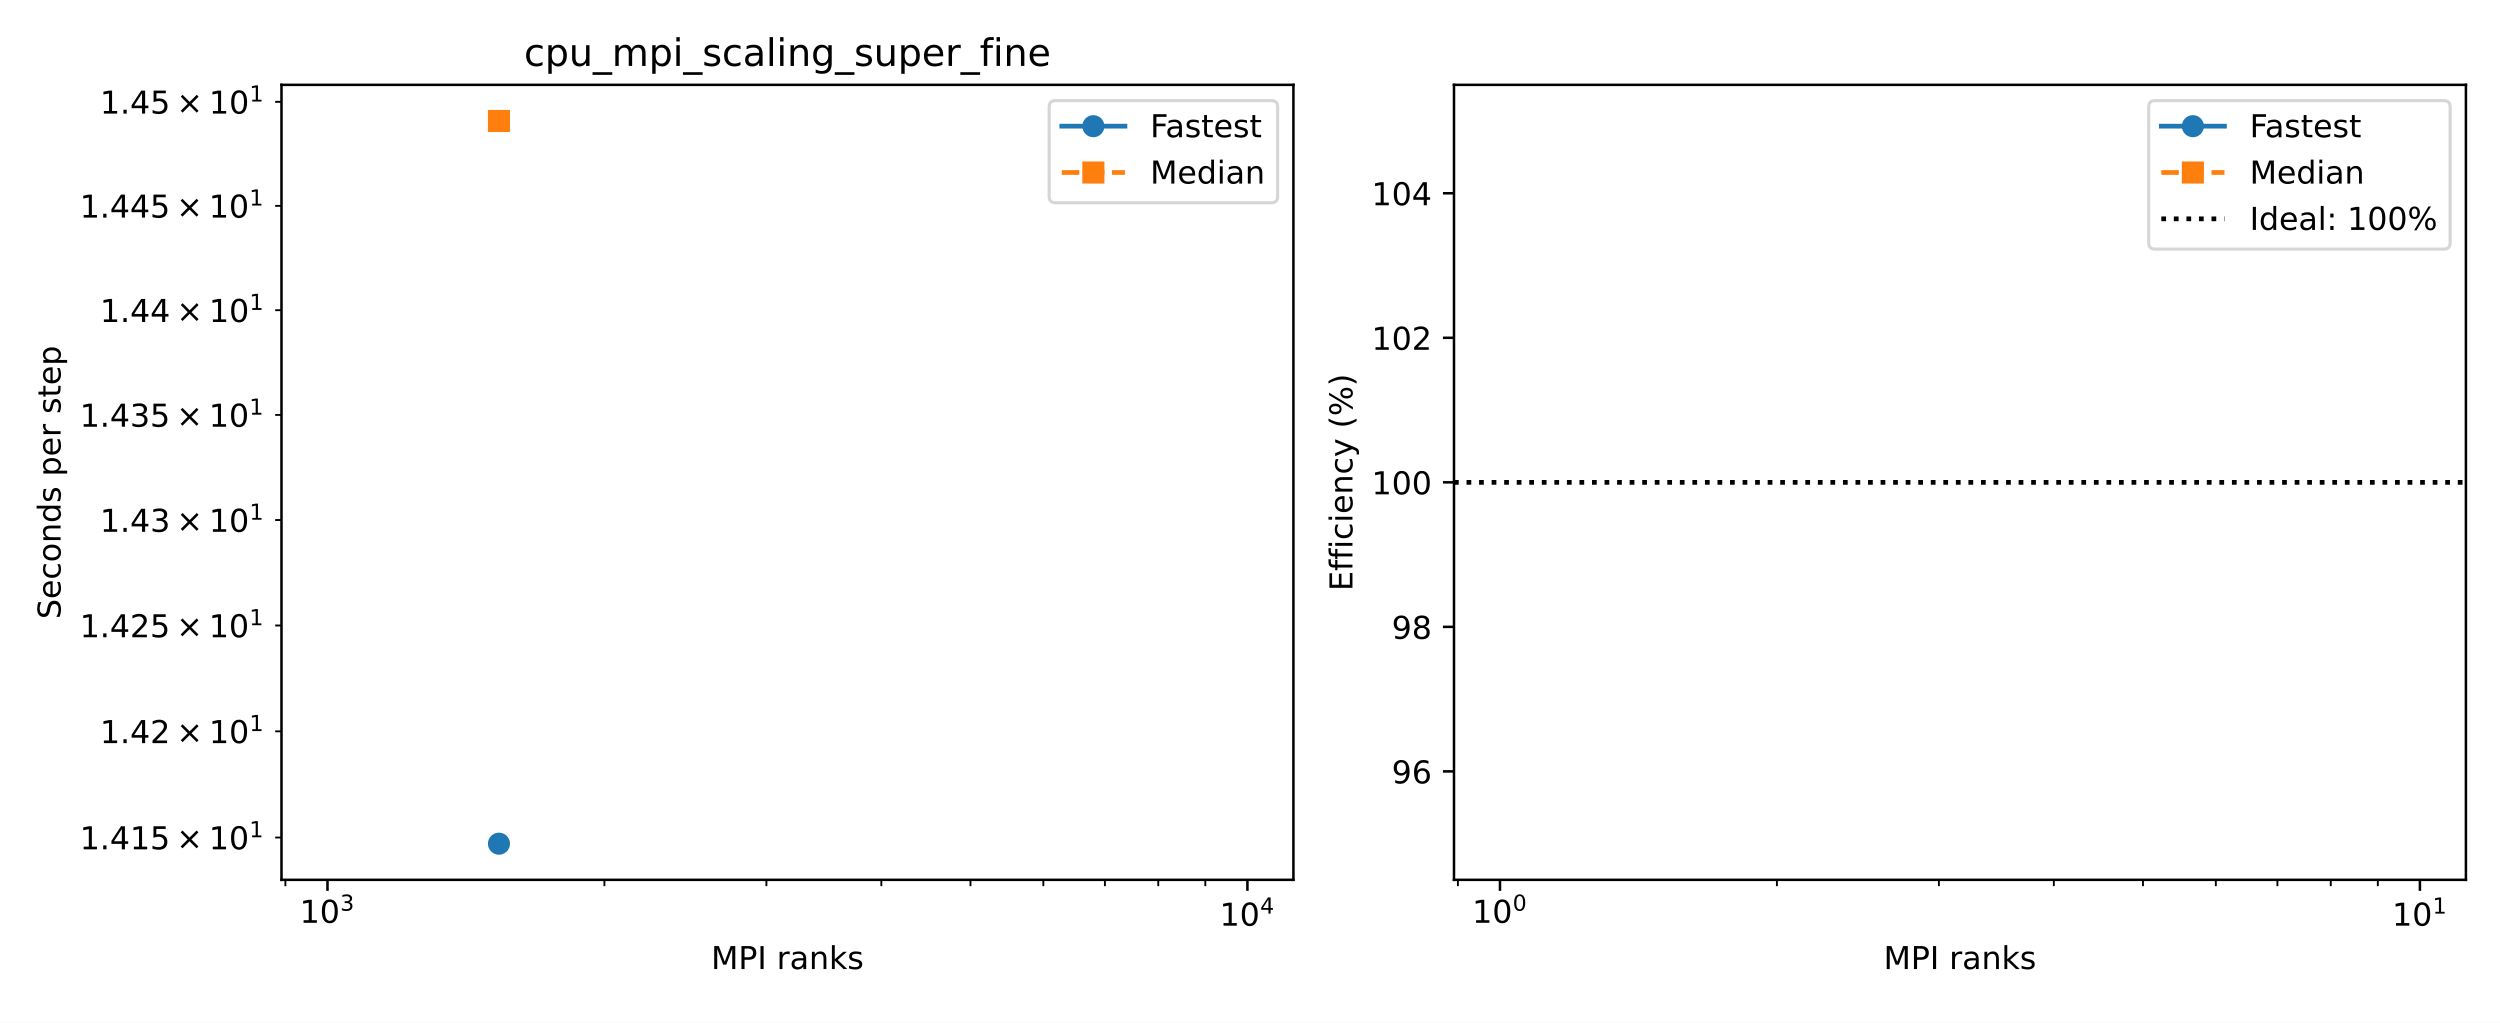
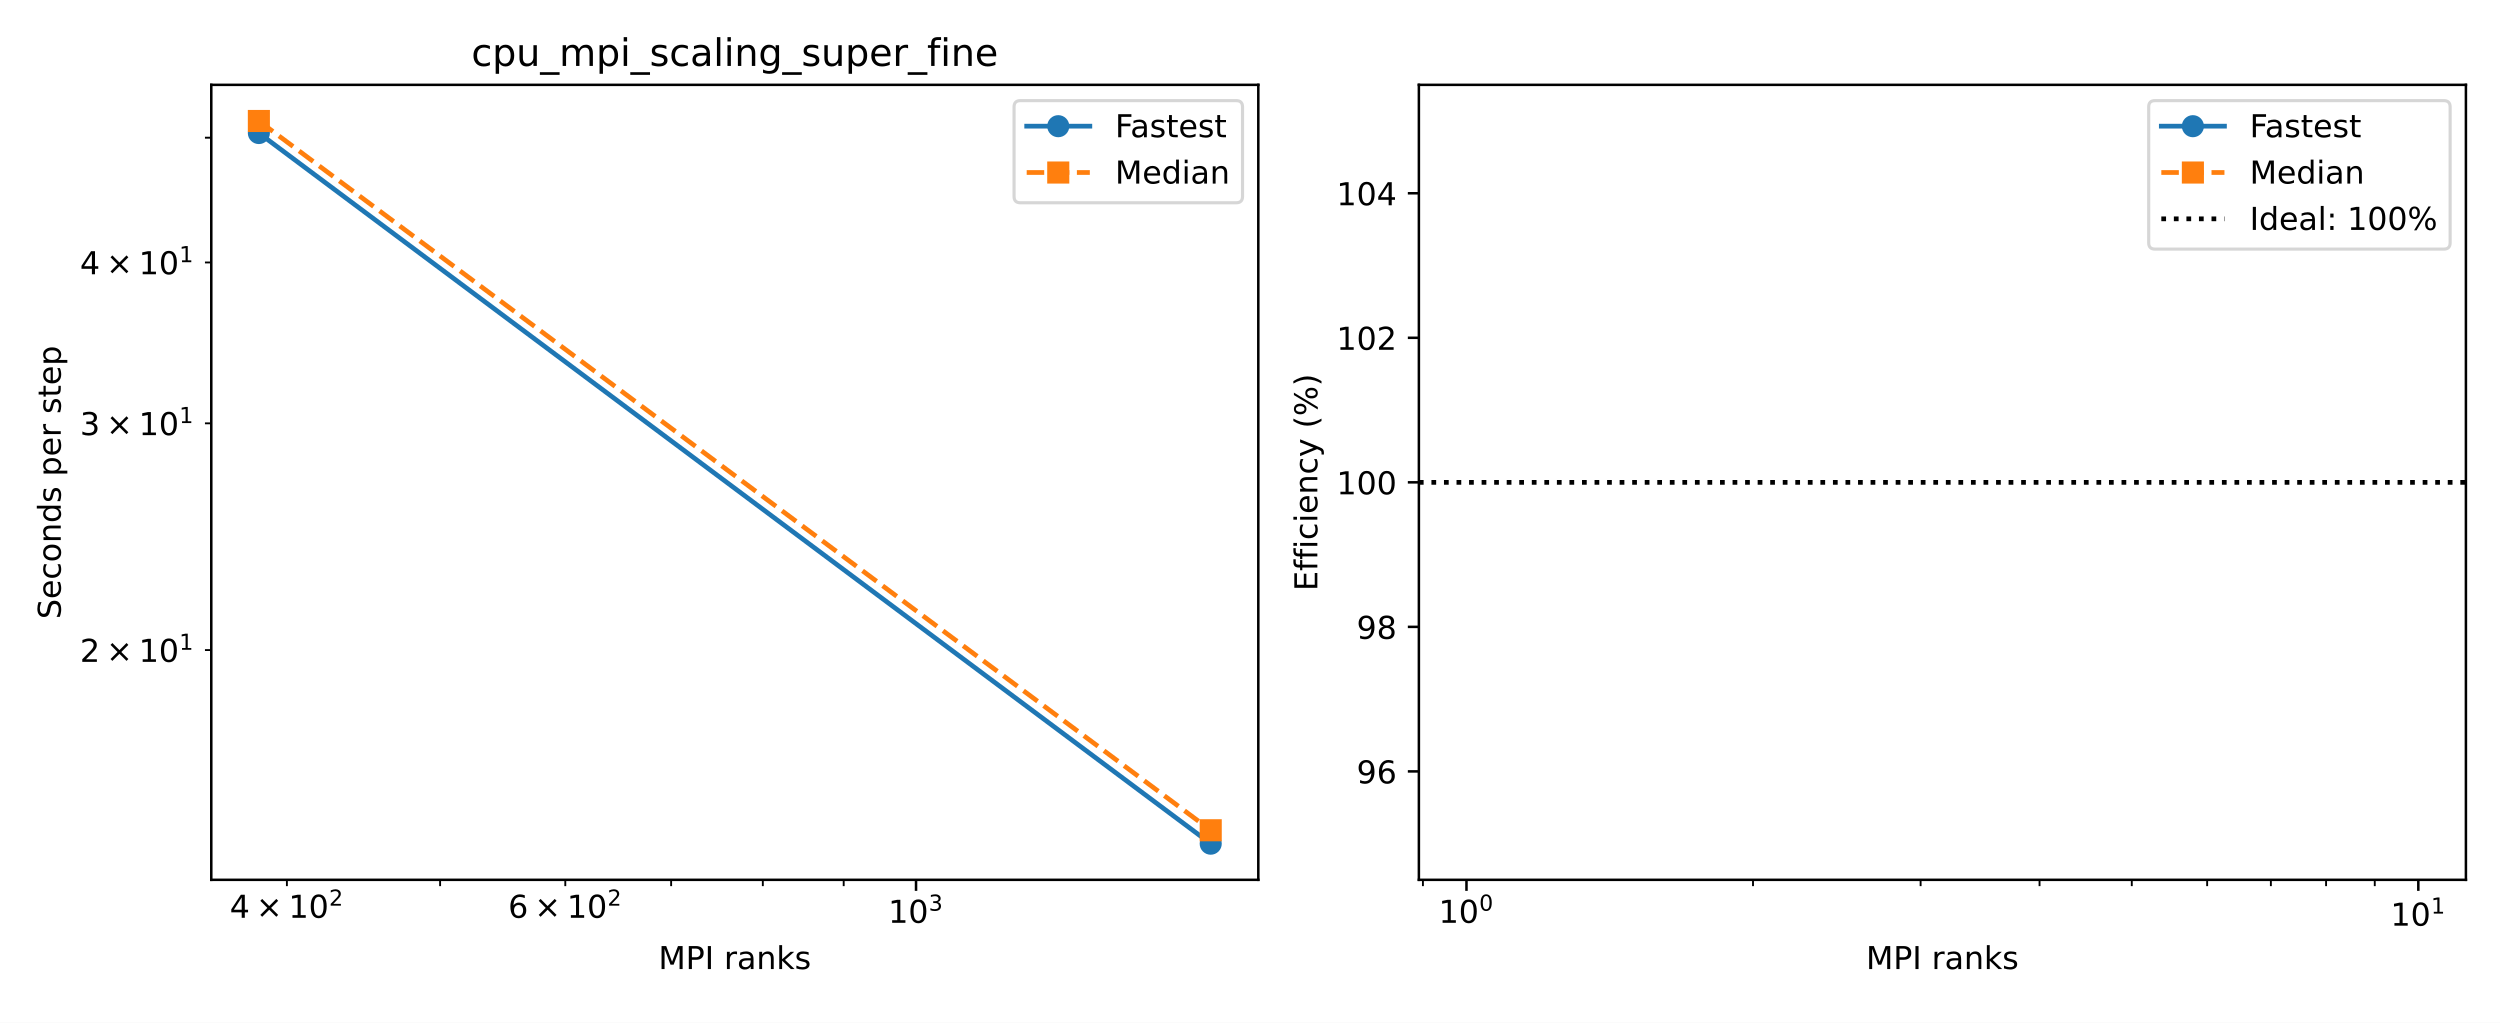
<svg xmlns="http://www.w3.org/2000/svg" xmlns:xlink="http://www.w3.org/1999/xlink" width="792pt" height="324pt" viewBox="0 0 792 324" version="1.1">
  <defs>
    <style type="text/css">*{stroke-linejoin: round; stroke-linecap: butt}</style>
  </defs>
  <g id="figure_1">
    <g id="patch_1">
      <path d="M 0 324 L 792 324 L 792 0 L 0 0 z " style="fill: #ffffff" />
    </g>
    <g id="axes_1">
      <g id="patch_2">
-         <path d="M 89.175 278.728 L 409.753 278.728 L 409.753 26.88 L 89.175 26.88 z " style="fill: #ffffff" />
+         <path d="M 66.932 278.728 L 398.631 278.728 L 398.631 26.88 L 66.932 26.88 z " style="fill: #ffffff" />
      </g>
      <g id="matplotlib.axis_1">
        <g id="xtick_1">
          <g id="line2d_1">
            <defs>
              <path id="m915a4b6a7f" d="M 0 0 L 0 3.5 " style="stroke: #000000; stroke-width: 0.8" />
            </defs>
            <g>
-               <use xlink:href="#m915a4b6a7f" x="103.747" y="278.728" style="stroke: #000000; stroke-width: 0.8" />
+               <use xlink:href="#m915a4b6a7f" x="290.199" y="278.728" style="stroke: #000000; stroke-width: 0.8" />
            </g>
          </g>
          <g id="text_1">
-             <g transform="translate(94.9468 293.3264)">
+             <g transform="translate(281.3987 293.3264)">
              <text>
                <tspan x="0" y="-0.977" style="font-size: 10px; font-family: 'DejaVu Sans'">1</tspan>
                <tspan x="6.362" y="-0.977" style="font-size: 10px; font-family: 'DejaVu Sans'">0</tspan>
                <tspan x="12.82" y="-4.805" style="font-size: 7px; font-family: 'DejaVu Sans'">3</tspan>
              </text>
            </g>
          </g>
        </g>
        <g id="xtick_2">
          <g id="line2d_2">
-             <g>
-               <use xlink:href="#m915a4b6a7f" x="395.181" y="278.728" style="stroke: #000000; stroke-width: 0.8" />
-             </g>
-           </g>
-           <g id="text_2">
-             <g transform="translate(386.3808 293.3264)">
-               <text>
-                 <tspan x="0" y="-0.064" style="font-size: 10px; font-family: 'DejaVu Sans'">1</tspan>
-                 <tspan x="6.362" y="-0.064" style="font-size: 10px; font-family: 'DejaVu Sans'">0</tspan>
-                 <tspan x="12.82" y="-3.892" style="font-size: 7px; font-family: 'DejaVu Sans'">4</tspan>
-               </text>
-             </g>
-           </g>
-         </g>
-         <g id="xtick_3">
-           <g id="line2d_3">
            <defs>
              <path id="m72433dea88" d="M 0 0 L 0 2 " style="stroke: #000000; stroke-width: 0.6" />
            </defs>
            <g>
-               <use xlink:href="#m72433dea88" x="90.412" y="278.728" style="stroke: #000000; stroke-width: 0.6" />
+               <use xlink:href="#m72433dea88" x="90.889" y="278.728" style="stroke: #000000; stroke-width: 0.6" />
+             </g>
+           </g>
+           <g id="text_2">
+             <g transform="translate(72.78851 291.7264)">
+               <text>
+                 <tspan x="0" y="-0.977" style="font-size: 10px; font-family: 'DejaVu Sans'">4</tspan>
+                 <tspan x="8.311" y="-0.977" style="font-size: 10px; font-family: 'DejaVu Sans'">×</tspan>
+                 <tspan x="18.638" y="-0.977" style="font-size: 10px; font-family: 'DejaVu Sans'">1</tspan>
+                 <tspan x="25" y="-0.977" style="font-size: 10px; font-family: 'DejaVu Sans'">0</tspan>
+                 <tspan x="31.458" y="-4.805" style="font-size: 7px; font-family: 'DejaVu Sans'">2</tspan>
+               </text>
+             </g>
+           </g>
+         </g>
+         <g id="xtick_3">
+           <g id="line2d_3">
+             <g>
+               <use xlink:href="#m72433dea88" x="139.426" y="278.728" style="stroke: #000000; stroke-width: 0.6" />
            </g>
          </g>
        </g>
        <g id="xtick_4">
          <g id="line2d_4">
            <g>
-               <use xlink:href="#m72433dea88" x="191.477" y="278.728" style="stroke: #000000; stroke-width: 0.6" />
+               <use xlink:href="#m72433dea88" x="179.085" y="278.728" style="stroke: #000000; stroke-width: 0.6" />
+             </g>
+           </g>
+           <g id="text_3">
+             <g transform="translate(160.9847 291.7264)">
+               <text>
+                 <tspan x="0" y="-0.977" style="font-size: 10px; font-family: 'DejaVu Sans'">6</tspan>
+                 <tspan x="8.311" y="-0.977" style="font-size: 10px; font-family: 'DejaVu Sans'">×</tspan>
+                 <tspan x="18.638" y="-0.977" style="font-size: 10px; font-family: 'DejaVu Sans'">1</tspan>
+                 <tspan x="25" y="-0.977" style="font-size: 10px; font-family: 'DejaVu Sans'">0</tspan>
+                 <tspan x="31.458" y="-4.805" style="font-size: 7px; font-family: 'DejaVu Sans'">2</tspan>
+               </text>
            </g>
          </g>
        </g>
        <g id="xtick_5">
          <g id="line2d_5">
            <g>
-               <use xlink:href="#m72433dea88" x="242.796" y="278.728" style="stroke: #000000; stroke-width: 0.6" />
+               <use xlink:href="#m72433dea88" x="212.615" y="278.728" style="stroke: #000000; stroke-width: 0.6" />
            </g>
          </g>
        </g>
        <g id="xtick_6">
          <g id="line2d_6">
            <g>
-               <use xlink:href="#m72433dea88" x="279.208" y="278.728" style="stroke: #000000; stroke-width: 0.6" />
+               <use xlink:href="#m72433dea88" x="241.661" y="278.728" style="stroke: #000000; stroke-width: 0.6" />
            </g>
          </g>
        </g>
        <g id="xtick_7">
          <g id="line2d_7">
            <g>
-               <use xlink:href="#m72433dea88" x="307.45" y="278.728" style="stroke: #000000; stroke-width: 0.6" />
-             </g>
-           </g>
-         </g>
-         <g id="xtick_8">
-           <g id="line2d_8">
-             <g>
-               <use xlink:href="#m72433dea88" x="330.527" y="278.728" style="stroke: #000000; stroke-width: 0.6" />
-             </g>
-           </g>
-         </g>
-         <g id="xtick_9">
-           <g id="line2d_9">
-             <g>
-               <use xlink:href="#m72433dea88" x="350.037" y="278.728" style="stroke: #000000; stroke-width: 0.6" />
-             </g>
-           </g>
-         </g>
-         <g id="xtick_10">
-           <g id="line2d_10">
-             <g>
-               <use xlink:href="#m72433dea88" x="366.938" y="278.728" style="stroke: #000000; stroke-width: 0.6" />
-             </g>
-           </g>
-         </g>
-         <g id="xtick_11">
-           <g id="line2d_11">
-             <g>
-               <use xlink:href="#m72433dea88" x="381.846" y="278.728" style="stroke: #000000; stroke-width: 0.6" />
-             </g>
-           </g>
-         </g>
-         <g id="text_3">
-           <text style="font-size: 10px; font-family: 'DejaVu Sans', 'Bitstream Vera Sans', 'Computer Modern Sans Serif', 'Lucida Grande', 'Verdana', 'Geneva', 'Lucid', 'Arial', 'Helvetica', 'Avant Garde', sans-serif; text-anchor: middle" x="249.464" y="307.005" transform="rotate(-0 249.4638 307.0046)">MPI ranks</text>
+               <use xlink:href="#m72433dea88" x="267.281" y="278.728" style="stroke: #000000; stroke-width: 0.6" />
+             </g>
+           </g>
+         </g>
+         <g id="text_4">
+           <text style="font-size: 10px; font-family: 'DejaVu Sans', 'Bitstream Vera Sans', 'Computer Modern Sans Serif', 'Lucida Grande', 'Verdana', 'Geneva', 'Lucid', 'Arial', 'Helvetica', 'Avant Garde', sans-serif; text-anchor: middle" x="232.781" y="307.005" transform="rotate(-0 232.7813 307.0046)">MPI ranks</text>
        </g>
      </g>
      <g id="matplotlib.axis_2">
        <g id="ytick_1">
-           <g id="line2d_12">
+           <g id="line2d_8">
            <defs>
              <path id="m3884b080c1" d="M 0 0 L -2 0 " style="stroke: #000000; stroke-width: 0.6" />
            </defs>
            <g>
-               <use xlink:href="#m3884b080c1" x="89.175" y="265.33" style="stroke: #000000; stroke-width: 0.6" />
-             </g>
-           </g>
-           <g id="text_4">
-             <g transform="translate(25.2751 269.1293)">
-               <text>
-                 <tspan x="0" y="-0.064" style="font-size: 10px; font-family: 'DejaVu Sans'">1</tspan>
-                 <tspan x="6.362" y="-0.064" style="font-size: 10px; font-family: 'DejaVu Sans'">.</tspan>
-                 <tspan x="9.541" y="-0.064" style="font-size: 10px; font-family: 'DejaVu Sans'">4</tspan>
-                 <tspan x="15.903" y="-0.064" style="font-size: 10px; font-family: 'DejaVu Sans'">1</tspan>
-                 <tspan x="22.266" y="-0.064" style="font-size: 10px; font-family: 'DejaVu Sans'">5</tspan>
-                 <tspan x="30.576" y="-0.064" style="font-size: 10px; font-family: 'DejaVu Sans'">×</tspan>
-                 <tspan x="40.903" y="-0.064" style="font-size: 10px; font-family: 'DejaVu Sans'">1</tspan>
-                 <tspan x="47.266" y="-0.064" style="font-size: 10px; font-family: 'DejaVu Sans'">0</tspan>
-                 <tspan x="53.724" y="-3.892" style="font-size: 7px; font-family: 'DejaVu Sans'">1</tspan>
+               <use xlink:href="#m3884b080c1" x="66.932" y="205.946" style="stroke: #000000; stroke-width: 0.6" />
+             </g>
+           </g>
+           <g id="text_5">
+             <g transform="translate(25.33174 209.7451)">
+               <text>
+                 <tspan x="0" y="-0.064" style="font-size: 10px; font-family: 'DejaVu Sans'">2</tspan>
+                 <tspan x="8.311" y="-0.064" style="font-size: 10px; font-family: 'DejaVu Sans'">×</tspan>
+                 <tspan x="18.638" y="-0.064" style="font-size: 10px; font-family: 'DejaVu Sans'">1</tspan>
+                 <tspan x="25" y="-0.064" style="font-size: 10px; font-family: 'DejaVu Sans'">0</tspan>
+                 <tspan x="31.458" y="-3.892" style="font-size: 7px; font-family: 'DejaVu Sans'">1</tspan>
              </text>
            </g>
          </g>
        </g>
        <g id="ytick_2">
-           <g id="line2d_13">
-             <g>
-               <use xlink:href="#m3884b080c1" x="89.175" y="231.684" style="stroke: #000000; stroke-width: 0.6" />
-             </g>
-           </g>
-           <g id="text_5">
-             <g transform="translate(31.6751 235.4835)">
-               <text>
-                 <tspan x="0" y="-0.064" style="font-size: 10px; font-family: 'DejaVu Sans'">1</tspan>
-                 <tspan x="6.362" y="-0.064" style="font-size: 10px; font-family: 'DejaVu Sans'">.</tspan>
-                 <tspan x="9.541" y="-0.064" style="font-size: 10px; font-family: 'DejaVu Sans'">4</tspan>
-                 <tspan x="15.903" y="-0.064" style="font-size: 10px; font-family: 'DejaVu Sans'">2</tspan>
-                 <tspan x="24.214" y="-0.064" style="font-size: 10px; font-family: 'DejaVu Sans'">×</tspan>
-                 <tspan x="34.541" y="-0.064" style="font-size: 10px; font-family: 'DejaVu Sans'">1</tspan>
-                 <tspan x="40.903" y="-0.064" style="font-size: 10px; font-family: 'DejaVu Sans'">0</tspan>
-                 <tspan x="47.361" y="-3.892" style="font-size: 7px; font-family: 'DejaVu Sans'">1</tspan>
+           <g id="line2d_9">
+             <g>
+               <use xlink:href="#m3884b080c1" x="66.932" y="134.116" style="stroke: #000000; stroke-width: 0.6" />
+             </g>
+           </g>
+           <g id="text_6">
+             <g transform="translate(25.33174 137.9155)">
+               <text>
+                 <tspan x="0" y="-0.064" style="font-size: 10px; font-family: 'DejaVu Sans'">3</tspan>
+                 <tspan x="8.311" y="-0.064" style="font-size: 10px; font-family: 'DejaVu Sans'">×</tspan>
+                 <tspan x="18.638" y="-0.064" style="font-size: 10px; font-family: 'DejaVu Sans'">1</tspan>
+                 <tspan x="25" y="-0.064" style="font-size: 10px; font-family: 'DejaVu Sans'">0</tspan>
+                 <tspan x="31.458" y="-3.892" style="font-size: 7px; font-family: 'DejaVu Sans'">1</tspan>
              </text>
            </g>
          </g>
        </g>
        <g id="ytick_3">
-           <g id="line2d_14">
-             <g>
-               <use xlink:href="#m3884b080c1" x="89.175" y="198.157" style="stroke: #000000; stroke-width: 0.6" />
-             </g>
-           </g>
-           <g id="text_6">
-             <g transform="translate(25.2751 201.9559)">
-               <text>
-                 <tspan x="0" y="-0.064" style="font-size: 10px; font-family: 'DejaVu Sans'">1</tspan>
-                 <tspan x="6.362" y="-0.064" style="font-size: 10px; font-family: 'DejaVu Sans'">.</tspan>
-                 <tspan x="9.541" y="-0.064" style="font-size: 10px; font-family: 'DejaVu Sans'">4</tspan>
-                 <tspan x="15.903" y="-0.064" style="font-size: 10px; font-family: 'DejaVu Sans'">2</tspan>
-                 <tspan x="22.266" y="-0.064" style="font-size: 10px; font-family: 'DejaVu Sans'">5</tspan>
-                 <tspan x="30.576" y="-0.064" style="font-size: 10px; font-family: 'DejaVu Sans'">×</tspan>
-                 <tspan x="40.903" y="-0.064" style="font-size: 10px; font-family: 'DejaVu Sans'">1</tspan>
-                 <tspan x="47.266" y="-0.064" style="font-size: 10px; font-family: 'DejaVu Sans'">0</tspan>
-                 <tspan x="53.724" y="-3.892" style="font-size: 7px; font-family: 'DejaVu Sans'">1</tspan>
+           <g id="line2d_10">
+             <g>
+               <use xlink:href="#m3884b080c1" x="66.932" y="83.152" style="stroke: #000000; stroke-width: 0.6" />
+             </g>
+           </g>
+           <g id="text_7">
+             <g transform="translate(25.33174 86.95153)">
+               <text>
+                 <tspan x="0" y="-0.064" style="font-size: 10px; font-family: 'DejaVu Sans'">4</tspan>
+                 <tspan x="8.311" y="-0.064" style="font-size: 10px; font-family: 'DejaVu Sans'">×</tspan>
+                 <tspan x="18.638" y="-0.064" style="font-size: 10px; font-family: 'DejaVu Sans'">1</tspan>
+                 <tspan x="25" y="-0.064" style="font-size: 10px; font-family: 'DejaVu Sans'">0</tspan>
+                 <tspan x="31.458" y="-3.892" style="font-size: 7px; font-family: 'DejaVu Sans'">1</tspan>
              </text>
            </g>
          </g>
        </g>
        <g id="ytick_4">
-           <g id="line2d_15">
-             <g>
-               <use xlink:href="#m3884b080c1" x="89.175" y="164.747" style="stroke: #000000; stroke-width: 0.6" />
-             </g>
-           </g>
-           <g id="text_7">
-             <g transform="translate(31.6751 168.5458)">
-               <text>
-                 <tspan x="0" y="-0.064" style="font-size: 10px; font-family: 'DejaVu Sans'">1</tspan>
-                 <tspan x="6.362" y="-0.064" style="font-size: 10px; font-family: 'DejaVu Sans'">.</tspan>
-                 <tspan x="9.541" y="-0.064" style="font-size: 10px; font-family: 'DejaVu Sans'">4</tspan>
-                 <tspan x="15.903" y="-0.064" style="font-size: 10px; font-family: 'DejaVu Sans'">3</tspan>
-                 <tspan x="24.214" y="-0.064" style="font-size: 10px; font-family: 'DejaVu Sans'">×</tspan>
-                 <tspan x="34.541" y="-0.064" style="font-size: 10px; font-family: 'DejaVu Sans'">1</tspan>
-                 <tspan x="40.903" y="-0.064" style="font-size: 10px; font-family: 'DejaVu Sans'">0</tspan>
-                 <tspan x="47.361" y="-3.892" style="font-size: 7px; font-family: 'DejaVu Sans'">1</tspan>
-               </text>
-             </g>
-           </g>
-         </g>
-         <g id="ytick_5">
-           <g id="line2d_16">
-             <g>
-               <use xlink:href="#m3884b080c1" x="89.175" y="131.453" style="stroke: #000000; stroke-width: 0.6" />
-             </g>
-           </g>
-           <g id="text_8">
-             <g transform="translate(25.2751 135.2523)">
-               <text>
-                 <tspan x="0" y="-0.064" style="font-size: 10px; font-family: 'DejaVu Sans'">1</tspan>
-                 <tspan x="6.362" y="-0.064" style="font-size: 10px; font-family: 'DejaVu Sans'">.</tspan>
-                 <tspan x="9.541" y="-0.064" style="font-size: 10px; font-family: 'DejaVu Sans'">4</tspan>
-                 <tspan x="15.903" y="-0.064" style="font-size: 10px; font-family: 'DejaVu Sans'">3</tspan>
-                 <tspan x="22.266" y="-0.064" style="font-size: 10px; font-family: 'DejaVu Sans'">5</tspan>
-                 <tspan x="30.576" y="-0.064" style="font-size: 10px; font-family: 'DejaVu Sans'">×</tspan>
-                 <tspan x="40.903" y="-0.064" style="font-size: 10px; font-family: 'DejaVu Sans'">1</tspan>
-                 <tspan x="47.266" y="-0.064" style="font-size: 10px; font-family: 'DejaVu Sans'">0</tspan>
-                 <tspan x="53.724" y="-3.892" style="font-size: 7px; font-family: 'DejaVu Sans'">1</tspan>
-               </text>
-             </g>
-           </g>
-         </g>
-         <g id="ytick_6">
-           <g id="line2d_17">
-             <g>
-               <use xlink:href="#m3884b080c1" x="89.175" y="98.275" style="stroke: #000000; stroke-width: 0.6" />
-             </g>
-           </g>
-           <g id="text_9">
-             <g transform="translate(31.6751 102.0746)">
-               <text>
-                 <tspan x="0" y="-0.064" style="font-size: 10px; font-family: 'DejaVu Sans'">1</tspan>
-                 <tspan x="6.362" y="-0.064" style="font-size: 10px; font-family: 'DejaVu Sans'">.</tspan>
-                 <tspan x="9.541" y="-0.064" style="font-size: 10px; font-family: 'DejaVu Sans'">4</tspan>
-                 <tspan x="15.903" y="-0.064" style="font-size: 10px; font-family: 'DejaVu Sans'">4</tspan>
-                 <tspan x="24.214" y="-0.064" style="font-size: 10px; font-family: 'DejaVu Sans'">×</tspan>
-                 <tspan x="34.541" y="-0.064" style="font-size: 10px; font-family: 'DejaVu Sans'">1</tspan>
-                 <tspan x="40.903" y="-0.064" style="font-size: 10px; font-family: 'DejaVu Sans'">0</tspan>
-                 <tspan x="47.361" y="-3.892" style="font-size: 7px; font-family: 'DejaVu Sans'">1</tspan>
-               </text>
-             </g>
-           </g>
-         </g>
-         <g id="ytick_7">
-           <g id="line2d_18">
-             <g>
-               <use xlink:href="#m3884b080c1" x="89.175" y="65.213" style="stroke: #000000; stroke-width: 0.6" />
-             </g>
-           </g>
-           <g id="text_10">
-             <g transform="translate(25.2751 69.01188)">
-               <text>
-                 <tspan x="0" y="-0.064" style="font-size: 10px; font-family: 'DejaVu Sans'">1</tspan>
-                 <tspan x="6.362" y="-0.064" style="font-size: 10px; font-family: 'DejaVu Sans'">.</tspan>
-                 <tspan x="9.541" y="-0.064" style="font-size: 10px; font-family: 'DejaVu Sans'">4</tspan>
-                 <tspan x="15.903" y="-0.064" style="font-size: 10px; font-family: 'DejaVu Sans'">4</tspan>
-                 <tspan x="22.266" y="-0.064" style="font-size: 10px; font-family: 'DejaVu Sans'">5</tspan>
-                 <tspan x="30.576" y="-0.064" style="font-size: 10px; font-family: 'DejaVu Sans'">×</tspan>
-                 <tspan x="40.903" y="-0.064" style="font-size: 10px; font-family: 'DejaVu Sans'">1</tspan>
-                 <tspan x="47.266" y="-0.064" style="font-size: 10px; font-family: 'DejaVu Sans'">0</tspan>
-                 <tspan x="53.724" y="-3.892" style="font-size: 7px; font-family: 'DejaVu Sans'">1</tspan>
-               </text>
-             </g>
-           </g>
-         </g>
-         <g id="ytick_8">
-           <g id="line2d_19">
-             <g>
-               <use xlink:href="#m3884b080c1" x="89.175" y="32.264" style="stroke: #000000; stroke-width: 0.6" />
-             </g>
-           </g>
-           <g id="text_11">
-             <g transform="translate(31.6751 36.06337)">
-               <text>
-                 <tspan x="0" y="-0.064" style="font-size: 10px; font-family: 'DejaVu Sans'">1</tspan>
-                 <tspan x="6.362" y="-0.064" style="font-size: 10px; font-family: 'DejaVu Sans'">.</tspan>
-                 <tspan x="9.541" y="-0.064" style="font-size: 10px; font-family: 'DejaVu Sans'">4</tspan>
-                 <tspan x="15.903" y="-0.064" style="font-size: 10px; font-family: 'DejaVu Sans'">5</tspan>
-                 <tspan x="24.214" y="-0.064" style="font-size: 10px; font-family: 'DejaVu Sans'">×</tspan>
-                 <tspan x="34.541" y="-0.064" style="font-size: 10px; font-family: 'DejaVu Sans'">1</tspan>
-                 <tspan x="40.903" y="-0.064" style="font-size: 10px; font-family: 'DejaVu Sans'">0</tspan>
-                 <tspan x="47.361" y="-3.892" style="font-size: 7px; font-family: 'DejaVu Sans'">1</tspan>
-               </text>
-             </g>
-           </g>
-         </g>
-         <g id="text_12">
-           <text style="font-size: 10px; font-family: 'DejaVu Sans', 'Bitstream Vera Sans', 'Computer Modern Sans Serif', 'Lucida Grande', 'Verdana', 'Geneva', 'Lucid', 'Arial', 'Helvetica', 'Avant Garde', sans-serif; text-anchor: middle" x="19.195" y="152.804" transform="rotate(-90 19.19541 152.804)">Seconds per step</text>
-         </g>
-       </g>
-       <g id="line2d_20">
-         <path d="M 158.068 267.28 " clip-path="url(#p9bf5bea2a3)" style="fill: none; stroke: #1f77b4; stroke-width: 1.5; stroke-linecap: square" />
+           <g id="line2d_11">
+             <g>
+               <use xlink:href="#m3884b080c1" x="66.932" y="43.622" style="stroke: #000000; stroke-width: 0.6" />
+             </g>
+           </g>
+         </g>
+         <g id="text_8">
+           <text style="font-size: 10px; font-family: 'DejaVu Sans', 'Bitstream Vera Sans', 'Computer Modern Sans Serif', 'Lucida Grande', 'Verdana', 'Geneva', 'Lucid', 'Arial', 'Helvetica', 'Avant Garde', sans-serif; text-anchor: middle" x="19.252" y="152.804" transform="rotate(-90 19.25205 152.804)">Seconds per step</text>
+         </g>
+       </g>
+       <g id="line2d_12">
+         <path d="M 82.009 42.148 L 383.554 267.28 " clip-path="url(#pb016c7b3d8)" style="fill: none; stroke: #1f77b4; stroke-width: 1.5; stroke-linecap: square" />
        <defs>
          <path id="mfb15104b4f" d="M 0 3 C 0.796 3 1.559 2.684 2.121 2.121 C 2.684 1.559 3 0.796 3 0 C 3 -0.796 2.684 -1.559 2.121 -2.121 C 1.559 -2.684 0.796 -3 0 -3 C -0.796 -3 -1.559 -2.684 -2.121 -2.121 C -2.684 -1.559 -3 -0.796 -3 0 C -3 0.796 -2.684 1.559 -2.121 2.121 C -1.559 2.684 -0.796 3 0 3 z " style="stroke: #1f77b4" />
        </defs>
-         <g clip-path="url(#p9bf5bea2a3)">
-           <use xlink:href="#mfb15104b4f" x="158.068" y="267.28" style="fill: #1f77b4; stroke: #1f77b4" />
-         </g>
-       </g>
-       <g id="line2d_21">
-         <path d="M 158.068 38.328 " clip-path="url(#p9bf5bea2a3)" style="fill: none; stroke-dasharray: 5.55,2.4; stroke-dashoffset: 0; stroke: #ff7f0e; stroke-width: 1.5" />
+         <g clip-path="url(#pb016c7b3d8)">
+           <use xlink:href="#mfb15104b4f" x="82.009" y="42.148" style="fill: #1f77b4; stroke: #1f77b4" />
+           <use xlink:href="#mfb15104b4f" x="383.554" y="267.28" style="fill: #1f77b4; stroke: #1f77b4" />
+         </g>
+       </g>
+       <g id="line2d_13">
+         <path d="M 82.009 38.328 L 383.554 263.028 " clip-path="url(#pb016c7b3d8)" style="fill: none; stroke-dasharray: 5.55,2.4; stroke-dashoffset: 0; stroke: #ff7f0e; stroke-width: 1.5" />
        <defs>
          <path id="m5a906554f0" d="M -3 3 L 3 3 L 3 -3 L -3 -3 z " style="stroke: #ff7f0e; stroke-linejoin: miter" />
        </defs>
-         <g clip-path="url(#p9bf5bea2a3)">
-           <use xlink:href="#m5a906554f0" x="158.068" y="38.328" style="fill: #ff7f0e; stroke: #ff7f0e; stroke-linejoin: miter" />
+         <g clip-path="url(#pb016c7b3d8)">
+           <use xlink:href="#m5a906554f0" x="82.009" y="38.328" style="fill: #ff7f0e; stroke: #ff7f0e; stroke-linejoin: miter" />
+           <use xlink:href="#m5a906554f0" x="383.554" y="263.028" style="fill: #ff7f0e; stroke: #ff7f0e; stroke-linejoin: miter" />
        </g>
      </g>
      <g id="patch_3">
-         <path d="M 89.175 278.728 L 89.175 26.88 " style="fill: none; stroke: #000000; stroke-width: 0.8; stroke-linejoin: miter; stroke-linecap: square" />
+         <path d="M 66.932 278.728 L 66.932 26.88 " style="fill: none; stroke: #000000; stroke-width: 0.8; stroke-linejoin: miter; stroke-linecap: square" />
      </g>
      <g id="patch_4">
-         <path d="M 409.753 278.728 L 409.753 26.88 " style="fill: none; stroke: #000000; stroke-width: 0.8; stroke-linejoin: miter; stroke-linecap: square" />
+         <path d="M 398.631 278.728 L 398.631 26.88 " style="fill: none; stroke: #000000; stroke-width: 0.8; stroke-linejoin: miter; stroke-linecap: square" />
      </g>
      <g id="patch_5">
-         <path d="M 89.175 278.728 L 409.753 278.728 " style="fill: none; stroke: #000000; stroke-width: 0.8; stroke-linejoin: miter; stroke-linecap: square" />
+         <path d="M 66.932 278.728 L 398.631 278.728 " style="fill: none; stroke: #000000; stroke-width: 0.8; stroke-linejoin: miter; stroke-linecap: square" />
      </g>
      <g id="patch_6">
-         <path d="M 89.175 26.88 L 409.753 26.88 " style="fill: none; stroke: #000000; stroke-width: 0.8; stroke-linejoin: miter; stroke-linecap: square" />
-       </g>
-       <g id="text_13">
-         <text style="font-size: 12px; font-family: 'DejaVu Sans', 'Bitstream Vera Sans', 'Computer Modern Sans Serif', 'Lucida Grande', 'Verdana', 'Geneva', 'Lucid', 'Arial', 'Helvetica', 'Avant Garde', sans-serif; text-anchor: middle" x="249.464" y="20.88" transform="rotate(-0 249.4638 20.88)">cpu_mpi_scaling_super_fine</text>
+         <path d="M 66.932 26.88 L 398.631 26.88 " style="fill: none; stroke: #000000; stroke-width: 0.8; stroke-linejoin: miter; stroke-linecap: square" />
+       </g>
+       <g id="text_9">
+         <text style="font-size: 12px; font-family: 'DejaVu Sans', 'Bitstream Vera Sans', 'Computer Modern Sans Serif', 'Lucida Grande', 'Verdana', 'Geneva', 'Lucid', 'Arial', 'Helvetica', 'Avant Garde', sans-serif; text-anchor: middle" x="232.781" y="20.88" transform="rotate(-0 232.7813 20.88)">cpu_mpi_scaling_super_fine</text>
      </g>
      <g id="legend_1">
        <g id="patch_7">
-           <path d="M 334.379 64.236 L 402.753 64.236 Q 404.753 64.236 404.753 62.236 L 404.753 33.88 Q 404.753 31.88 402.753 31.88 L 334.379 31.88 Q 332.379 31.88 332.379 33.88 L 332.379 62.236 Q 332.379 64.236 334.379 64.236 z " style="fill: #ffffff; opacity: 0.8; stroke: #cccccc; stroke-linejoin: miter" />
-         </g>
-         <g id="line2d_22">
-           <path d="M 336.379 39.978 L 346.379 39.978 L 356.379 39.978 " style="fill: none; stroke: #1f77b4; stroke-width: 1.5; stroke-linecap: square" />
+           <path d="M 323.257 64.236 L 391.631 64.236 Q 393.631 64.236 393.631 62.236 L 393.631 33.88 Q 393.631 31.88 391.631 31.88 L 323.257 31.88 Q 321.257 31.88 321.257 33.88 L 321.257 62.236 Q 321.257 64.236 323.257 64.236 z " style="fill: #ffffff; opacity: 0.8; stroke: #cccccc; stroke-linejoin: miter" />
+         </g>
+         <g id="line2d_14">
+           <path d="M 325.257 39.978 L 335.257 39.978 L 345.257 39.978 " style="fill: none; stroke: #1f77b4; stroke-width: 1.5; stroke-linecap: square" />
          <g>
-             <use xlink:href="#mfb15104b4f" x="346.379" y="39.978" style="fill: #1f77b4; stroke: #1f77b4" />
-           </g>
-         </g>
-         <g id="text_14">
-           <text style="font-size: 10px; font-family: 'DejaVu Sans', 'Bitstream Vera Sans', 'Computer Modern Sans Serif', 'Lucida Grande', 'Verdana', 'Geneva', 'Lucid', 'Arial', 'Helvetica', 'Avant Garde', sans-serif; text-anchor: start" x="364.379" y="43.478" transform="rotate(-0 364.3791 43.47844)">Fastest</text>
-         </g>
-         <g id="line2d_23">
-           <path d="M 336.379 54.657 L 346.379 54.657 L 356.379 54.657 " style="fill: none; stroke-dasharray: 5.55,2.4; stroke-dashoffset: 0; stroke: #ff7f0e; stroke-width: 1.5" />
+             <use xlink:href="#mfb15104b4f" x="335.257" y="39.978" style="fill: #1f77b4; stroke: #1f77b4" />
+           </g>
+         </g>
+         <g id="text_10">
+           <text style="font-size: 10px; font-family: 'DejaVu Sans', 'Bitstream Vera Sans', 'Computer Modern Sans Serif', 'Lucida Grande', 'Verdana', 'Geneva', 'Lucid', 'Arial', 'Helvetica', 'Avant Garde', sans-serif; text-anchor: start" x="353.257" y="43.478" transform="rotate(-0 353.2574 43.47844)">Fastest</text>
+         </g>
+         <g id="line2d_15">
+           <path d="M 325.257 54.657 L 335.257 54.657 L 345.257 54.657 " style="fill: none; stroke-dasharray: 5.55,2.4; stroke-dashoffset: 0; stroke: #ff7f0e; stroke-width: 1.5" />
          <g>
-             <use xlink:href="#m5a906554f0" x="346.379" y="54.657" style="fill: #ff7f0e; stroke: #ff7f0e; stroke-linejoin: miter" />
-           </g>
-         </g>
-         <g id="text_15">
-           <text style="font-size: 10px; font-family: 'DejaVu Sans', 'Bitstream Vera Sans', 'Computer Modern Sans Serif', 'Lucida Grande', 'Verdana', 'Geneva', 'Lucid', 'Arial', 'Helvetica', 'Avant Garde', sans-serif; text-anchor: start" x="364.379" y="58.157" transform="rotate(-0 364.3791 58.15656)">Median</text>
+             <use xlink:href="#m5a906554f0" x="335.257" y="54.657" style="fill: #ff7f0e; stroke: #ff7f0e; stroke-linejoin: miter" />
+           </g>
+         </g>
+         <g id="text_11">
+           <text style="font-size: 10px; font-family: 'DejaVu Sans', 'Bitstream Vera Sans', 'Computer Modern Sans Serif', 'Lucida Grande', 'Verdana', 'Geneva', 'Lucid', 'Arial', 'Helvetica', 'Avant Garde', sans-serif; text-anchor: start" x="353.257" y="58.157" transform="rotate(-0 353.2574 58.15656)">Median</text>
        </g>
      </g>
    </g>
    <g id="axes_2">
      <g id="patch_8">
-         <path d="M 460.623 278.728 L 781.2 278.728 L 781.2 26.88 L 460.623 26.88 z " style="fill: #ffffff" />
+         <path d="M 449.501 278.728 L 781.2 278.728 L 781.2 26.88 L 449.501 26.88 z " style="fill: #ffffff" />
      </g>
      <g id="matplotlib.axis_3">
-         <g id="xtick_12">
-           <g id="line2d_24">
-             <g>
-               <use xlink:href="#m915a4b6a7f" x="475.194" y="278.728" style="stroke: #000000; stroke-width: 0.8" />
-             </g>
-           </g>
-           <g id="text_16">
-             <g transform="translate(466.3943 293.3264)">
+         <g id="xtick_8">
+           <g id="line2d_16">
+             <g>
+               <use xlink:href="#m915a4b6a7f" x="464.578" y="278.728" style="stroke: #000000; stroke-width: 0.8" />
+             </g>
+           </g>
+           <g id="text_12">
+             <g transform="translate(455.7781 293.3264)">
              <text>
                <tspan x="0" y="-0.977" style="font-size: 10px; font-family: 'DejaVu Sans'">1</tspan>
                <tspan x="6.362" y="-0.977" style="font-size: 10px; font-family: 'DejaVu Sans'">0</tspan>
                <tspan x="12.82" y="-4.805" style="font-size: 7px; font-family: 'DejaVu Sans'">0</tspan>
              </text>
            </g>
          </g>
        </g>
-         <g id="xtick_13">
-           <g id="line2d_25">
-             <g>
-               <use xlink:href="#m915a4b6a7f" x="766.628" y="278.728" style="stroke: #000000; stroke-width: 0.8" />
-             </g>
-           </g>
-           <g id="text_17">
-             <g transform="translate(757.8283 293.3264)">
+         <g id="xtick_9">
+           <g id="line2d_17">
+             <g>
+               <use xlink:href="#m915a4b6a7f" x="766.123" y="278.728" style="stroke: #000000; stroke-width: 0.8" />
+             </g>
+           </g>
+           <g id="text_13">
+             <g transform="translate(757.3228 293.3264)">
              <text>
                <tspan x="0" y="-0.064" style="font-size: 10px; font-family: 'DejaVu Sans'">1</tspan>
                <tspan x="6.362" y="-0.064" style="font-size: 10px; font-family: 'DejaVu Sans'">0</tspan>
                <tspan x="12.82" y="-3.892" style="font-size: 7px; font-family: 'DejaVu Sans'">1</tspan>
              </text>
            </g>
          </g>
        </g>
+         <g id="xtick_10">
+           <g id="line2d_18">
+             <g>
+               <use xlink:href="#m72433dea88" x="450.78" y="278.728" style="stroke: #000000; stroke-width: 0.6" />
+             </g>
+           </g>
+         </g>
+         <g id="xtick_11">
+           <g id="line2d_19">
+             <g>
+               <use xlink:href="#m72433dea88" x="555.352" y="278.728" style="stroke: #000000; stroke-width: 0.6" />
+             </g>
+           </g>
+         </g>
+         <g id="xtick_12">
+           <g id="line2d_20">
+             <g>
+               <use xlink:href="#m72433dea88" x="608.451" y="278.728" style="stroke: #000000; stroke-width: 0.6" />
+             </g>
+           </g>
+         </g>
+         <g id="xtick_13">
+           <g id="line2d_21">
+             <g>
+               <use xlink:href="#m72433dea88" x="646.126" y="278.728" style="stroke: #000000; stroke-width: 0.6" />
+             </g>
+           </g>
+         </g>
        <g id="xtick_14">
+           <g id="line2d_22">
+             <g>
+               <use xlink:href="#m72433dea88" x="675.349" y="278.728" style="stroke: #000000; stroke-width: 0.6" />
+             </g>
+           </g>
+         </g>
+         <g id="xtick_15">
+           <g id="line2d_23">
+             <g>
+               <use xlink:href="#m72433dea88" x="699.225" y="278.728" style="stroke: #000000; stroke-width: 0.6" />
+             </g>
+           </g>
+         </g>
+         <g id="xtick_16">
+           <g id="line2d_24">
+             <g>
+               <use xlink:href="#m72433dea88" x="719.413" y="278.728" style="stroke: #000000; stroke-width: 0.6" />
+             </g>
+           </g>
+         </g>
+         <g id="xtick_17">
+           <g id="line2d_25">
+             <g>
+               <use xlink:href="#m72433dea88" x="736.9" y="278.728" style="stroke: #000000; stroke-width: 0.6" />
+             </g>
+           </g>
+         </g>
+         <g id="xtick_18">
          <g id="line2d_26">
            <g>
-               <use xlink:href="#m72433dea88" x="461.859" y="278.728" style="stroke: #000000; stroke-width: 0.6" />
-             </g>
-           </g>
-         </g>
-         <g id="xtick_15">
+               <use xlink:href="#m72433dea88" x="752.325" y="278.728" style="stroke: #000000; stroke-width: 0.6" />
+             </g>
+           </g>
+         </g>
+         <g id="text_14">
+           <text style="font-size: 10px; font-family: 'DejaVu Sans', 'Bitstream Vera Sans', 'Computer Modern Sans Serif', 'Lucida Grande', 'Verdana', 'Geneva', 'Lucid', 'Arial', 'Helvetica', 'Avant Garde', sans-serif; text-anchor: middle" x="615.35" y="307.005" transform="rotate(-0 615.3504 307.0046)">MPI ranks</text>
+         </g>
+       </g>
+       <g id="matplotlib.axis_4">
+         <g id="ytick_5">
          <g id="line2d_27">
-             <g>
-               <use xlink:href="#m72433dea88" x="562.925" y="278.728" style="stroke: #000000; stroke-width: 0.6" />
-             </g>
-           </g>
-         </g>
-         <g id="xtick_16">
-           <g id="line2d_28">
-             <g>
-               <use xlink:href="#m72433dea88" x="614.244" y="278.728" style="stroke: #000000; stroke-width: 0.6" />
-             </g>
-           </g>
-         </g>
-         <g id="xtick_17">
-           <g id="line2d_29">
-             <g>
-               <use xlink:href="#m72433dea88" x="650.655" y="278.728" style="stroke: #000000; stroke-width: 0.6" />
-             </g>
-           </g>
-         </g>
-         <g id="xtick_18">
-           <g id="line2d_30">
-             <g>
-               <use xlink:href="#m72433dea88" x="678.898" y="278.728" style="stroke: #000000; stroke-width: 0.6" />
-             </g>
-           </g>
-         </g>
-         <g id="xtick_19">
-           <g id="line2d_31">
-             <g>
-               <use xlink:href="#m72433dea88" x="701.974" y="278.728" style="stroke: #000000; stroke-width: 0.6" />
-             </g>
-           </g>
-         </g>
-         <g id="xtick_20">
-           <g id="line2d_32">
-             <g>
-               <use xlink:href="#m72433dea88" x="721.485" y="278.728" style="stroke: #000000; stroke-width: 0.6" />
-             </g>
-           </g>
-         </g>
-         <g id="xtick_21">
-           <g id="line2d_33">
-             <g>
-               <use xlink:href="#m72433dea88" x="738.385" y="278.728" style="stroke: #000000; stroke-width: 0.6" />
-             </g>
-           </g>
-         </g>
-         <g id="xtick_22">
-           <g id="line2d_34">
-             <g>
-               <use xlink:href="#m72433dea88" x="753.293" y="278.728" style="stroke: #000000; stroke-width: 0.6" />
-             </g>
-           </g>
-         </g>
-         <g id="text_18">
-           <text style="font-size: 10px; font-family: 'DejaVu Sans', 'Bitstream Vera Sans', 'Computer Modern Sans Serif', 'Lucida Grande', 'Verdana', 'Geneva', 'Lucid', 'Arial', 'Helvetica', 'Avant Garde', sans-serif; text-anchor: middle" x="620.911" y="307.005" transform="rotate(-0 620.9113 307.0046)">MPI ranks</text>
-         </g>
-       </g>
-       <g id="matplotlib.axis_4">
-         <g id="ytick_9">
-           <g id="line2d_35">
            <defs>
              <path id="mc665064905" d="M 0 0 L -3.5 0 " style="stroke: #000000; stroke-width: 0.8" />
            </defs>
            <g>
-               <use xlink:href="#mc665064905" x="460.623" y="244.385" style="stroke: #000000; stroke-width: 0.8" />
+               <use xlink:href="#mc665064905" x="449.501" y="244.385" style="stroke: #000000; stroke-width: 0.8" />
+             </g>
+           </g>
+           <g id="text_15">
+             <text style="font-size: 10px; font-family: 'DejaVu Sans', 'Bitstream Vera Sans', 'Computer Modern Sans Serif', 'Lucida Grande', 'Verdana', 'Geneva', 'Lucid', 'Arial', 'Helvetica', 'Avant Garde', sans-serif; text-anchor: end" x="442.501" y="248.184" transform="rotate(-0 442.5009 248.1843)">96</text>
+           </g>
+         </g>
+         <g id="ytick_6">
+           <g id="line2d_28">
+             <g>
+               <use xlink:href="#mc665064905" x="449.501" y="198.595" style="stroke: #000000; stroke-width: 0.8" />
+             </g>
+           </g>
+           <g id="text_16">
+             <text style="font-size: 10px; font-family: 'DejaVu Sans', 'Bitstream Vera Sans', 'Computer Modern Sans Serif', 'Lucida Grande', 'Verdana', 'Geneva', 'Lucid', 'Arial', 'Helvetica', 'Avant Garde', sans-serif; text-anchor: end" x="442.501" y="202.394" transform="rotate(-0 442.5009 202.3938)">98</text>
+           </g>
+         </g>
+         <g id="ytick_7">
+           <g id="line2d_29">
+             <g>
+               <use xlink:href="#mc665064905" x="449.501" y="152.804" style="stroke: #000000; stroke-width: 0.8" />
+             </g>
+           </g>
+           <g id="text_17">
+             <text style="font-size: 10px; font-family: 'DejaVu Sans', 'Bitstream Vera Sans', 'Computer Modern Sans Serif', 'Lucida Grande', 'Verdana', 'Geneva', 'Lucid', 'Arial', 'Helvetica', 'Avant Garde', sans-serif; text-anchor: end" x="442.501" y="156.603" transform="rotate(-0 442.5009 156.6032)">100</text>
+           </g>
+         </g>
+         <g id="ytick_8">
+           <g id="line2d_30">
+             <g>
+               <use xlink:href="#mc665064905" x="449.501" y="107.013" style="stroke: #000000; stroke-width: 0.8" />
+             </g>
+           </g>
+           <g id="text_18">
+             <text style="font-size: 10px; font-family: 'DejaVu Sans', 'Bitstream Vera Sans', 'Computer Modern Sans Serif', 'Lucida Grande', 'Verdana', 'Geneva', 'Lucid', 'Arial', 'Helvetica', 'Avant Garde', sans-serif; text-anchor: end" x="442.501" y="110.813" transform="rotate(-0 442.5009 110.8127)">102</text>
+           </g>
+         </g>
+         <g id="ytick_9">
+           <g id="line2d_31">
+             <g>
+               <use xlink:href="#mc665064905" x="449.501" y="61.223" style="stroke: #000000; stroke-width: 0.8" />
            </g>
          </g>
          <g id="text_19">
-             <text style="font-size: 10px; font-family: 'DejaVu Sans', 'Bitstream Vera Sans', 'Computer Modern Sans Serif', 'Lucida Grande', 'Verdana', 'Geneva', 'Lucid', 'Arial', 'Helvetica', 'Avant Garde', sans-serif; text-anchor: end" x="453.623" y="248.184" transform="rotate(-0 453.6226 248.1843)">96</text>
-           </g>
-         </g>
-         <g id="ytick_10">
-           <g id="line2d_36">
-             <g>
-               <use xlink:href="#mc665064905" x="460.623" y="198.595" style="stroke: #000000; stroke-width: 0.8" />
-             </g>
-           </g>
-           <g id="text_20">
-             <text style="font-size: 10px; font-family: 'DejaVu Sans', 'Bitstream Vera Sans', 'Computer Modern Sans Serif', 'Lucida Grande', 'Verdana', 'Geneva', 'Lucid', 'Arial', 'Helvetica', 'Avant Garde', sans-serif; text-anchor: end" x="453.623" y="202.394" transform="rotate(-0 453.6226 202.3938)">98</text>
-           </g>
-         </g>
-         <g id="ytick_11">
-           <g id="line2d_37">
-             <g>
-               <use xlink:href="#mc665064905" x="460.623" y="152.804" style="stroke: #000000; stroke-width: 0.8" />
-             </g>
-           </g>
-           <g id="text_21">
-             <text style="font-size: 10px; font-family: 'DejaVu Sans', 'Bitstream Vera Sans', 'Computer Modern Sans Serif', 'Lucida Grande', 'Verdana', 'Geneva', 'Lucid', 'Arial', 'Helvetica', 'Avant Garde', sans-serif; text-anchor: end" x="453.623" y="156.603" transform="rotate(-0 453.6226 156.6032)">100</text>
-           </g>
-         </g>
-         <g id="ytick_12">
-           <g id="line2d_38">
-             <g>
-               <use xlink:href="#mc665064905" x="460.623" y="107.013" style="stroke: #000000; stroke-width: 0.8" />
-             </g>
-           </g>
-           <g id="text_22">
-             <text style="font-size: 10px; font-family: 'DejaVu Sans', 'Bitstream Vera Sans', 'Computer Modern Sans Serif', 'Lucida Grande', 'Verdana', 'Geneva', 'Lucid', 'Arial', 'Helvetica', 'Avant Garde', sans-serif; text-anchor: end" x="453.623" y="110.813" transform="rotate(-0 453.6226 110.8127)">102</text>
-           </g>
-         </g>
-         <g id="ytick_13">
-           <g id="line2d_39">
-             <g>
-               <use xlink:href="#mc665064905" x="460.623" y="61.223" style="stroke: #000000; stroke-width: 0.8" />
-             </g>
-           </g>
-           <g id="text_23">
-             <text style="font-size: 10px; font-family: 'DejaVu Sans', 'Bitstream Vera Sans', 'Computer Modern Sans Serif', 'Lucida Grande', 'Verdana', 'Geneva', 'Lucid', 'Arial', 'Helvetica', 'Avant Garde', sans-serif; text-anchor: end" x="453.623" y="65.022" transform="rotate(-0 453.6226 65.02213)">104</text>
-           </g>
-         </g>
-         <g id="text_24">
-           <text style="font-size: 10px; font-family: 'DejaVu Sans', 'Bitstream Vera Sans', 'Computer Modern Sans Serif', 'Lucida Grande', 'Verdana', 'Geneva', 'Lucid', 'Arial', 'Helvetica', 'Avant Garde', sans-serif; text-anchor: middle" x="428.455" y="152.804" transform="rotate(-90 428.4554 152.804)">Efficiency (%)</text>
-         </g>
-       </g>
-       <g id="line2d_40" />
-       <g id="line2d_41" />
-       <g id="line2d_42">
-         <path d="M 460.623 152.804 L 781.2 152.804 " clip-path="url(#p75e01fb147)" style="fill: none; stroke-dasharray: 1.5,2.475; stroke-dashoffset: 0; stroke: #000000; stroke-width: 1.5" />
+             <text style="font-size: 10px; font-family: 'DejaVu Sans', 'Bitstream Vera Sans', 'Computer Modern Sans Serif', 'Lucida Grande', 'Verdana', 'Geneva', 'Lucid', 'Arial', 'Helvetica', 'Avant Garde', sans-serif; text-anchor: end" x="442.501" y="65.022" transform="rotate(-0 442.5009 65.02213)">104</text>
+           </g>
+         </g>
+         <g id="text_20">
+           <text style="font-size: 10px; font-family: 'DejaVu Sans', 'Bitstream Vera Sans', 'Computer Modern Sans Serif', 'Lucida Grande', 'Verdana', 'Geneva', 'Lucid', 'Arial', 'Helvetica', 'Avant Garde', sans-serif; text-anchor: middle" x="417.334" y="152.804" transform="rotate(-90 417.3337 152.804)">Efficiency (%)</text>
+         </g>
+       </g>
+       <g id="line2d_32" />
+       <g id="line2d_33" />
+       <g id="line2d_34">
+         <path d="M 449.501 152.804 L 781.2 152.804 " clip-path="url(#p7f8ddd5d71)" style="fill: none; stroke-dasharray: 1.5,2.475; stroke-dashoffset: 0; stroke: #000000; stroke-width: 1.5" />
      </g>
      <g id="patch_9">
-         <path d="M 460.623 278.728 L 460.623 26.88 " style="fill: none; stroke: #000000; stroke-width: 0.8; stroke-linejoin: miter; stroke-linecap: square" />
+         <path d="M 449.501 278.728 L 449.501 26.88 " style="fill: none; stroke: #000000; stroke-width: 0.8; stroke-linejoin: miter; stroke-linecap: square" />
      </g>
      <g id="patch_10">
        <path d="M 781.2 278.728 L 781.2 26.88 " style="fill: none; stroke: #000000; stroke-width: 0.8; stroke-linejoin: miter; stroke-linecap: square" />
      </g>
      <g id="patch_11">
-         <path d="M 460.623 278.728 L 781.2 278.728 " style="fill: none; stroke: #000000; stroke-width: 0.8; stroke-linejoin: miter; stroke-linecap: square" />
+         <path d="M 449.501 278.728 L 781.2 278.728 " style="fill: none; stroke: #000000; stroke-width: 0.8; stroke-linejoin: miter; stroke-linecap: square" />
      </g>
      <g id="patch_12">
-         <path d="M 460.623 26.88 L 781.2 26.88 " style="fill: none; stroke: #000000; stroke-width: 0.8; stroke-linejoin: miter; stroke-linecap: square" />
+         <path d="M 449.501 26.88 L 781.2 26.88 " style="fill: none; stroke: #000000; stroke-width: 0.8; stroke-linejoin: miter; stroke-linecap: square" />
      </g>
      <g id="legend_2">
        <g id="patch_13">
          <path d="M 682.706 78.914 L 774.2 78.914 Q 776.2 78.914 776.2 76.914 L 776.2 33.88 Q 776.2 31.88 774.2 31.88 L 682.706 31.88 Q 680.706 31.88 680.706 33.88 L 680.706 76.914 Q 680.706 78.914 682.706 78.914 z " style="fill: #ffffff; opacity: 0.8; stroke: #cccccc; stroke-linejoin: miter" />
        </g>
-         <g id="line2d_43">
+         <g id="line2d_35">
          <path d="M 684.706 39.978 L 694.706 39.978 L 704.706 39.978 " style="fill: none; stroke: #1f77b4; stroke-width: 1.5; stroke-linecap: square" />
          <g>
            <use xlink:href="#mfb15104b4f" x="694.706" y="39.978" style="fill: #1f77b4; stroke: #1f77b4" />
          </g>
        </g>
-         <g id="text_25">
+         <g id="text_21">
          <text style="font-size: 10px; font-family: 'DejaVu Sans', 'Bitstream Vera Sans', 'Computer Modern Sans Serif', 'Lucida Grande', 'Verdana', 'Geneva', 'Lucid', 'Arial', 'Helvetica', 'Avant Garde', sans-serif; text-anchor: start" x="712.706" y="43.478" transform="rotate(-0 712.7062 43.47844)">Fastest</text>
        </g>
-         <g id="line2d_44">
+         <g id="line2d_36">
          <path d="M 684.706 54.657 L 694.706 54.657 L 704.706 54.657 " style="fill: none; stroke-dasharray: 5.55,2.4; stroke-dashoffset: 0; stroke: #ff7f0e; stroke-width: 1.5" />
          <g>
            <use xlink:href="#m5a906554f0" x="694.706" y="54.657" style="fill: #ff7f0e; stroke: #ff7f0e; stroke-linejoin: miter" />
          </g>
        </g>
-         <g id="text_26">
+         <g id="text_22">
          <text style="font-size: 10px; font-family: 'DejaVu Sans', 'Bitstream Vera Sans', 'Computer Modern Sans Serif', 'Lucida Grande', 'Verdana', 'Geneva', 'Lucid', 'Arial', 'Helvetica', 'Avant Garde', sans-serif; text-anchor: start" x="712.706" y="58.157" transform="rotate(-0 712.7062 58.15656)">Median</text>
        </g>
-         <g id="line2d_45">
+         <g id="line2d_37">
          <path d="M 684.706 69.335 L 694.706 69.335 L 704.706 69.335 " style="fill: none; stroke-dasharray: 1.5,2.475; stroke-dashoffset: 0; stroke: #000000; stroke-width: 1.5" />
        </g>
-         <g id="text_27">
+         <g id="text_23">
          <text style="font-size: 10px; font-family: 'DejaVu Sans', 'Bitstream Vera Sans', 'Computer Modern Sans Serif', 'Lucida Grande', 'Verdana', 'Geneva', 'Lucid', 'Arial', 'Helvetica', 'Avant Garde', sans-serif; text-anchor: start" x="712.706" y="72.835" transform="rotate(-0 712.7062 72.83469)">Ideal: 100%</text>
        </g>
      </g>
    </g>
  </g>
  <defs>
-     <clipPath id="p9bf5bea2a3">
-       <rect x="89.175" y="26.88" width="320.577" height="251.848" />
+     <clipPath id="pb016c7b3d8">
+       <rect x="66.932" y="26.88" width="331.699" height="251.848" />
    </clipPath>
-     <clipPath id="p75e01fb147">
-       <rect x="460.623" y="26.88" width="320.577" height="251.848" />
+     <clipPath id="p7f8ddd5d71">
+       <rect x="449.501" y="26.88" width="331.699" height="251.848" />
    </clipPath>
  </defs>
</svg>
